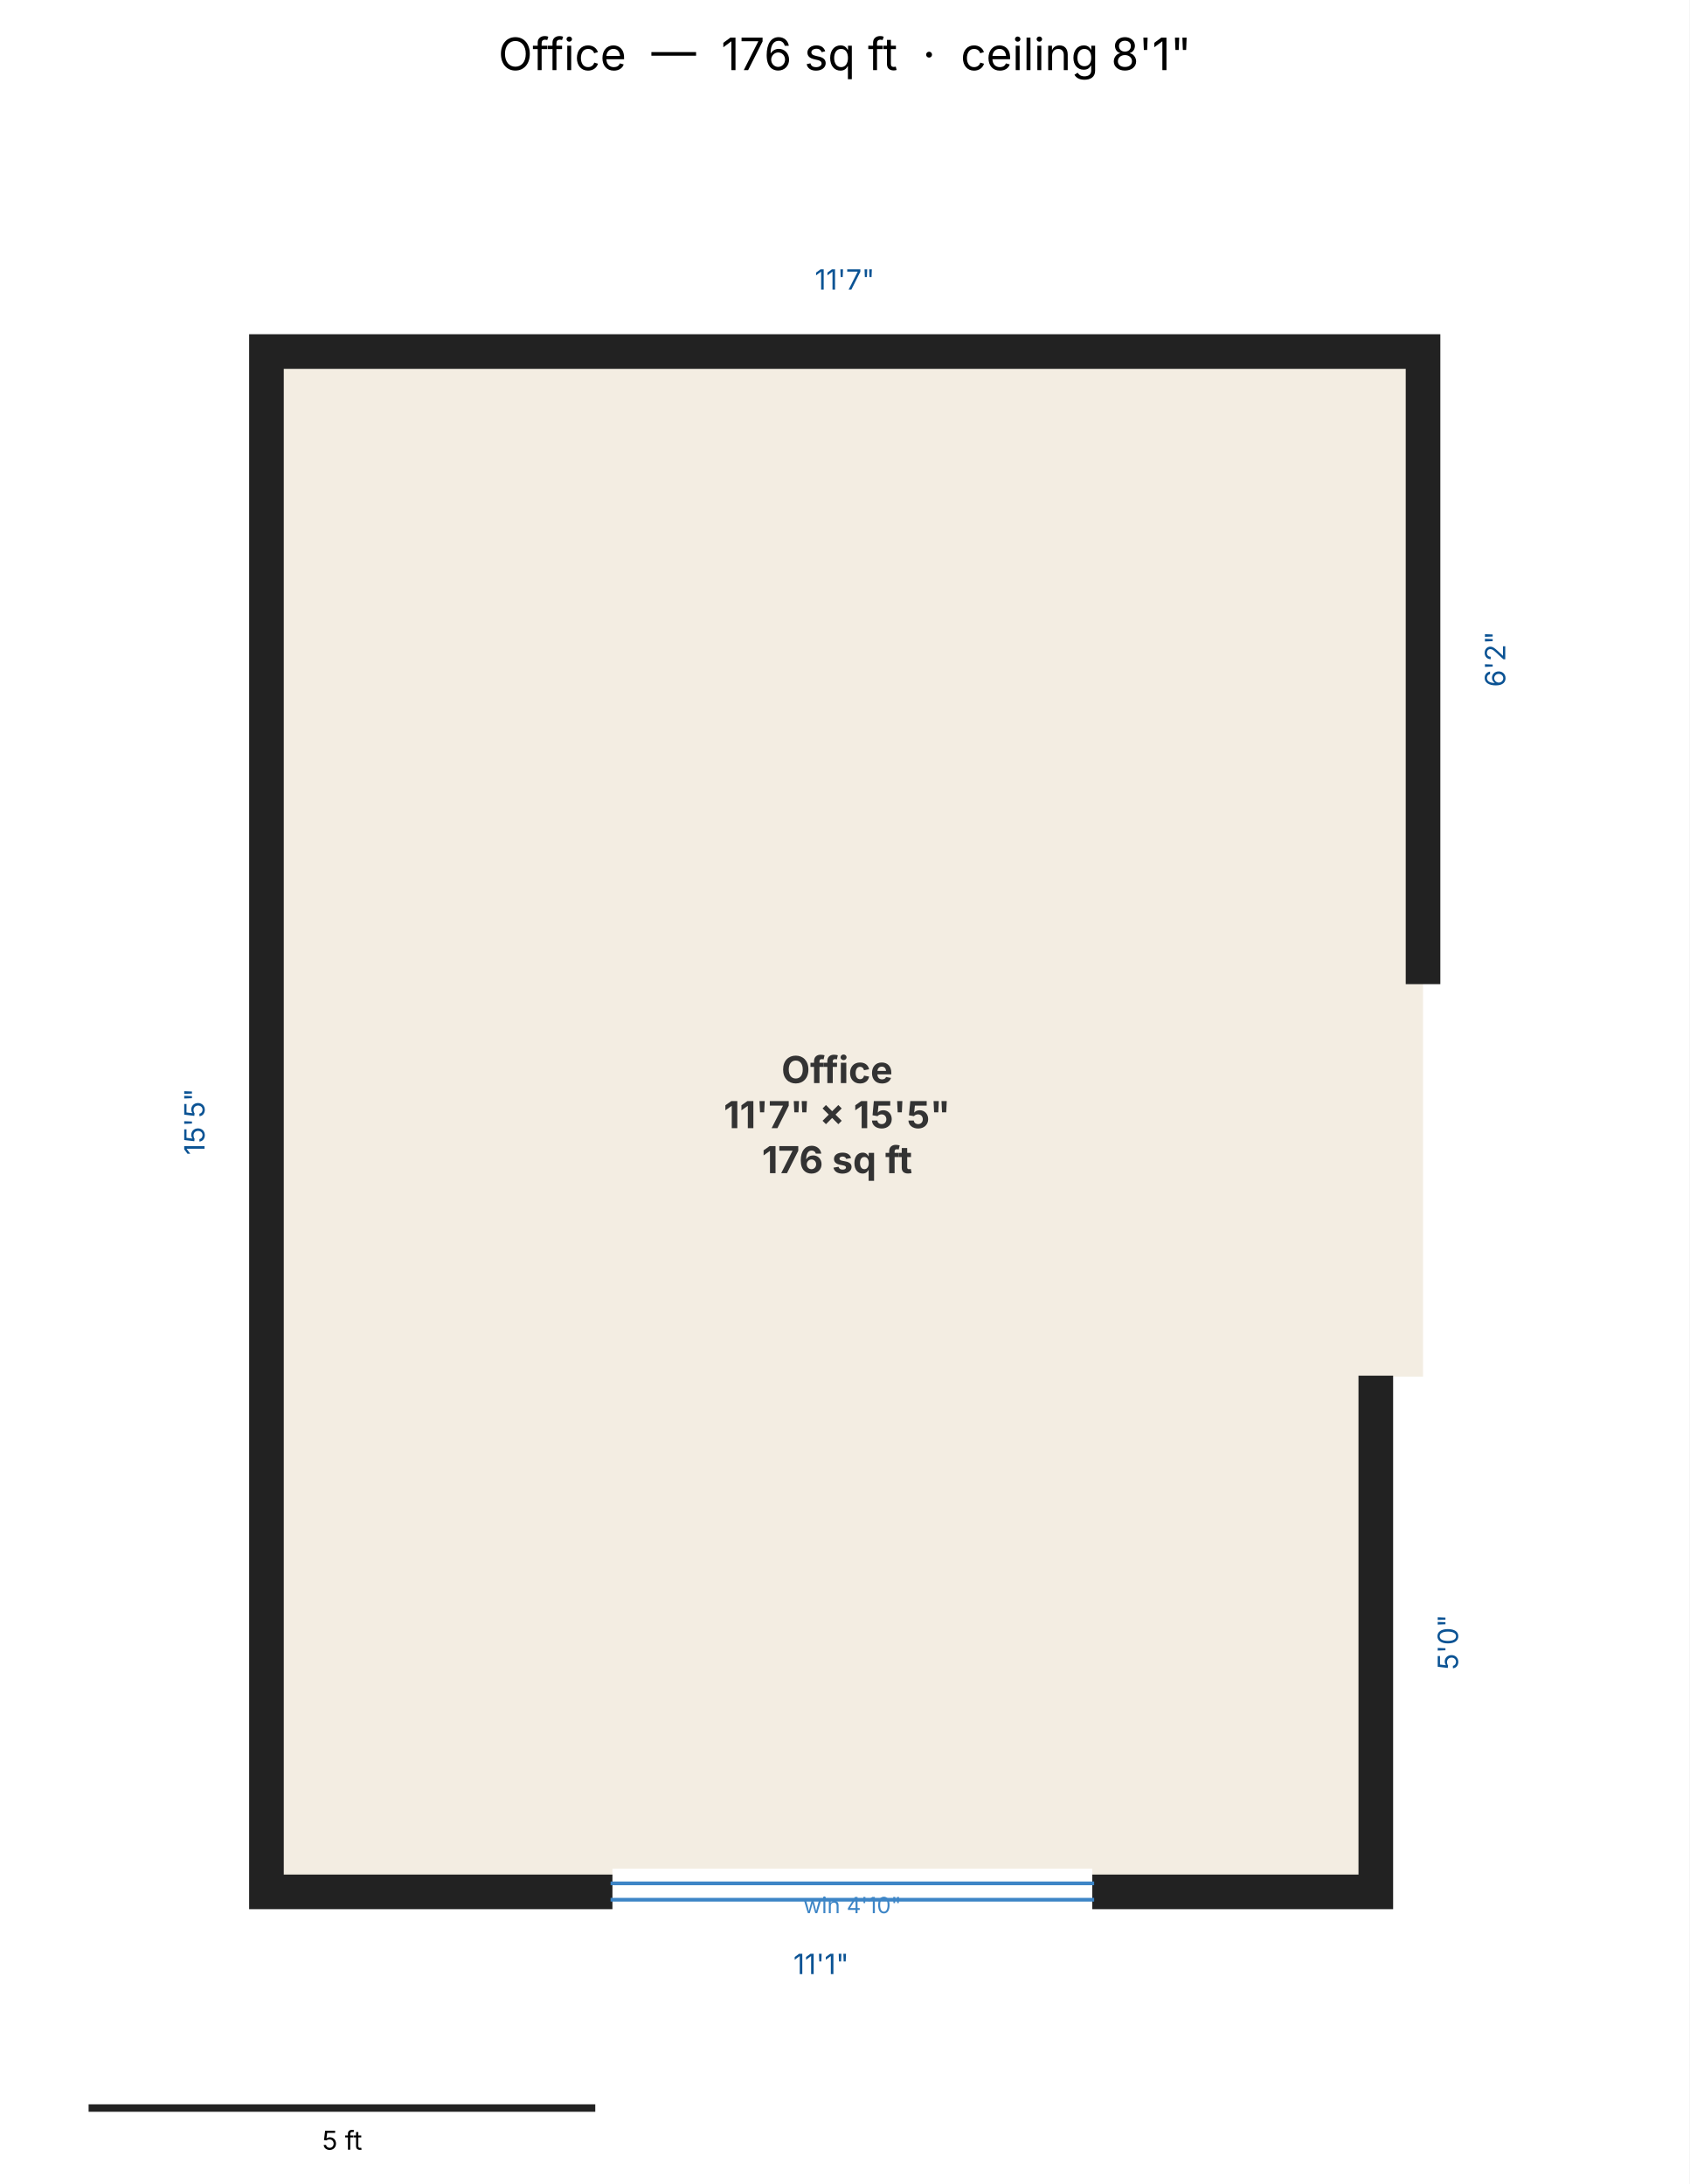
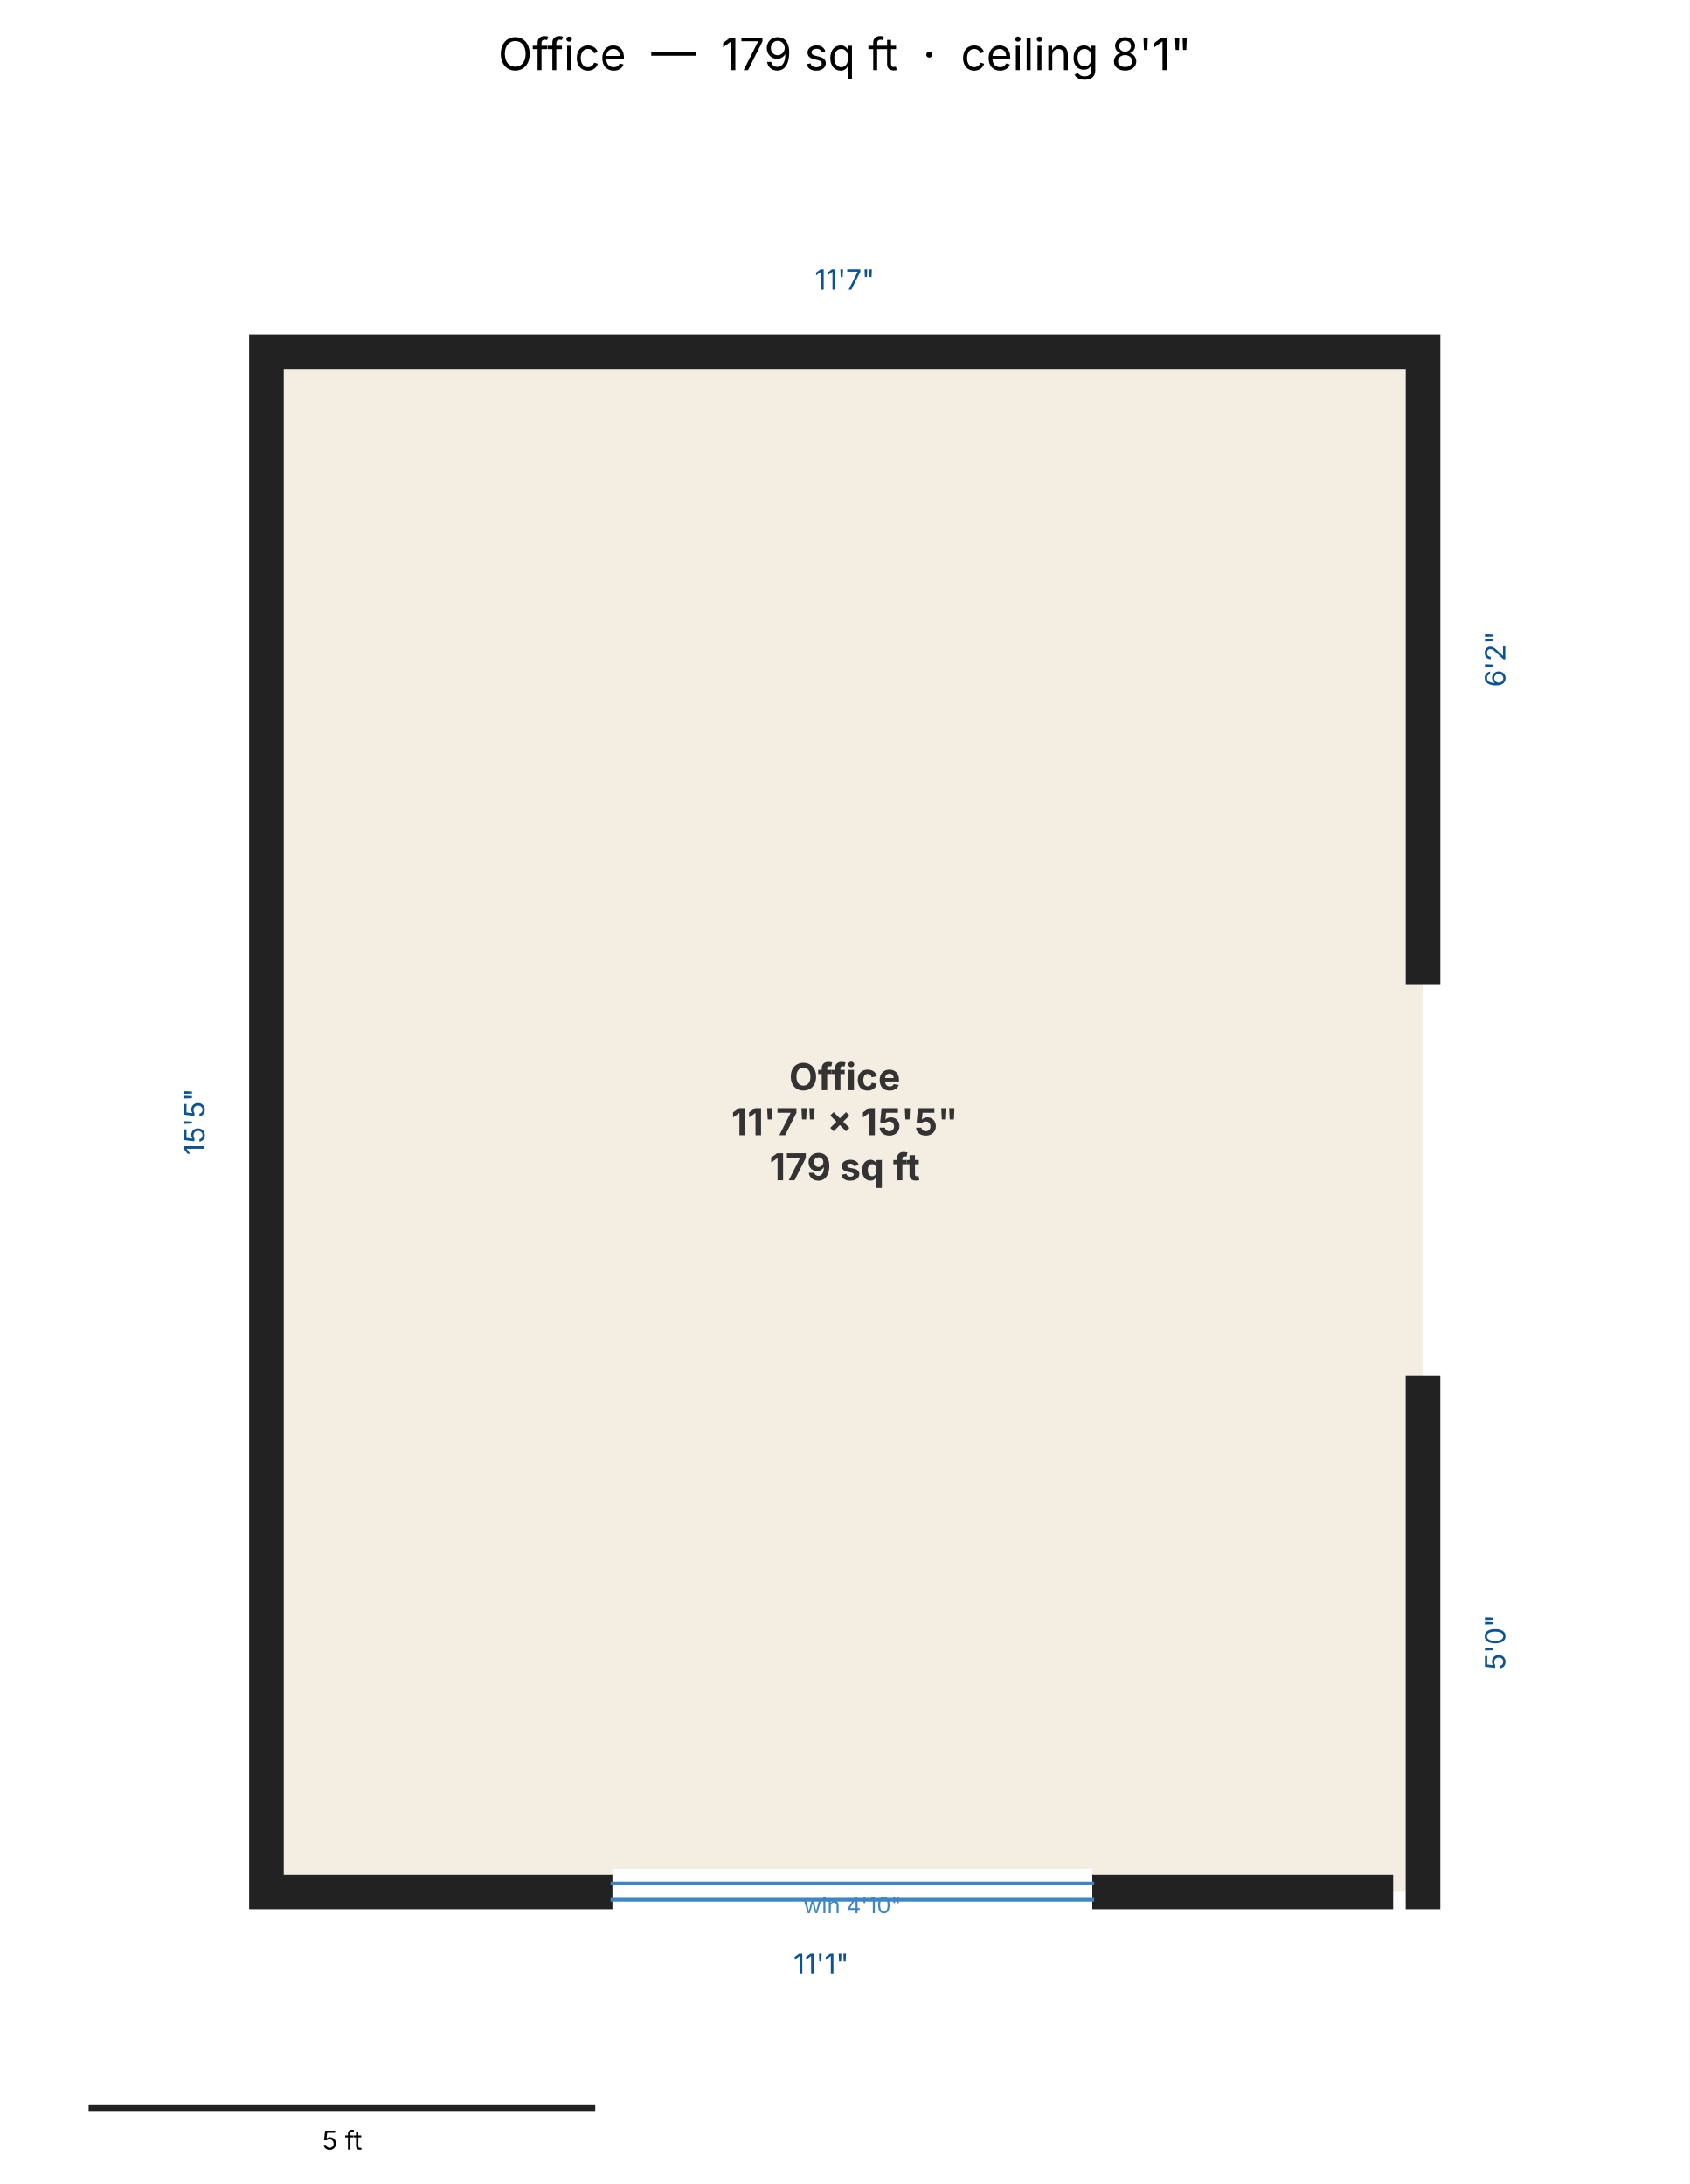
<svg xmlns="http://www.w3.org/2000/svg" xmlns:xlink="http://www.w3.org/1999/xlink" width="453.52pt" height="586.425pt" viewBox="0 0 453.52 586.425" version="1.1">
  <defs>
    <style type="text/css">*{stroke-linejoin: round; stroke-linecap: butt}</style>
  </defs>
  <g id="figure_1">
    <g id="patch_1">
      <path d="M 0 586.425  L 453.52 586.425  L 453.52 0  L 0 0  z " style="fill: #ffffff" />
    </g>
    <g id="axes_1">
      <g id="patch_2">
-         <path d="M 369.318 374.027  L 369.318 374.027  L 369.318 369.64  L 369.318 369.639  L 369.318 369.638  L 369.318 369.637  L 369.319 369.636  L 369.319 369.635  L 369.32 369.635  L 369.32 369.634  L 369.321 369.633  L 369.321 369.633  L 369.322 369.632  L 369.323 369.632  L 369.323 369.631  L 369.324 369.631  L 369.325 369.631  L 369.326 369.631  L 369.327 369.631  L 381.995 369.631  L 381.995 369.631  L 381.995 369.631  L 381.995 264.003  L 381.995 94.39  L 381.995 94.39  L 381.995 94.39  L 71.525 94.39  L 71.525 94.39  L 71.525 94.39  L 71.525 507.985  L 71.525 507.986  L 71.525 507.986  L 369.318 507.986  L 369.318 507.986  L 369.318 507.985  z " clip-path="url(#p6e9f997130)" style="fill: #f3ede2" />
+         <path d="M 381.98 374.027  L 381.994 374.027  L 381.994 369.635  L 381.994 369.634  L 381.994 369.633  L 381.994 369.632  L 381.995 369.631  L 381.995 369.631  L 381.995 369.631  L 381.995 264.003  L 381.995 94.39  L 381.995 94.39  L 381.995 94.39  L 71.525 94.39  L 71.525 94.39  L 71.525 94.39  L 71.525 507.985  L 71.525 507.986  L 71.525 507.986  L 369.318 507.986  L 369.318 507.986  L 369.318 507.985  L 369.318 507.985  L 369.319 507.984  L 369.319 507.983  L 369.32 507.982  L 369.32 507.982  L 369.321 507.981  L 369.321 507.98  L 369.322 507.98  L 369.323 507.98  L 369.324 507.979  L 369.324 507.979  L 369.325 507.979  L 369.326 507.979  L 369.327 507.979  L 369.328 507.979  L 369.329 507.979  L 369.33 507.979  L 369.33 507.98  L 369.331 507.98  L 369.332 507.98  L 369.332 507.981  L 369.332 507.981  L 381.98 507.981  z " clip-path="url(#p7c1edd5a47)" style="fill: #f3ede2" />
      </g>
      <g id="line2d_1">
-         <path d="M 24.786 566.035  L 158.792 566.035  " clip-path="url(#p6e9f997130)" style="fill: none; stroke: #222222; stroke-width: 2; stroke-linecap: square" />
+         <path d="M 24.786 566.035  L 158.792 566.035  " clip-path="url(#p7c1edd5a47)" style="fill: none; stroke: #222222; stroke-width: 2; stroke-linecap: square" />
      </g>
      <g id="text_1">
        <g transform="translate(86.35606 577.2132) scale(0.07 -0.07)">
          <defs>
            <path id="Inter-Regular-545" d="M 1956 -63  C 2853 -63 3509 594 3509 1488  C 3509 2388 2881 3047 2028 3047  C 1706 3047 1397 2934 1206 2775  L 1181 2775  L 1341 4134  L 3291 4134  L 3291 4656  L 841 4656  L 566 2350  L 1122 2281  C 1306 2422 1631 2525 1919 2525  C 2503 2525 2928 2078 2928 1478  C 2928 888 2519 459 1956 459  C 1488 459 1106 759 1069 1175  L 494 1175  C 525 463 1138 -63 1956 -63  z " transform="scale(0.015625)" />
            <path id="Inter-Regular-6eb" transform="scale(0.015625)" />
            <path id="Inter-Regular-288" d="M 2119 3494  L 1313 3494  L 1313 3834  C 1313 4172 1463 4353 1809 4353  C 1966 4353 2053 4319 2113 4300  L 2269 4781  C 2184 4819 2009 4875 1744 4875  C 1234 4875 750 4566 750 3959  L 750 3494  L 63 3494  L 63 3013  L 750 3013  L 750 0  L 1313 0  L 1313 3013  L 2119 3013  L 2119 3494  z " transform="scale(0.015625)" />
            <path id="Inter-Regular-37b" d="M 1869 3494  L 1150 3494  L 1150 4325  L 588 4325  L 588 3494  L 63 3494  L 63 3013  L 588 3013  L 588 863  C 588 291 944 -44 1547 -44  C 1691 -44 1850 -22 1966 19  L 1850 494  C 1756 475 1634 456 1563 456  C 1266 456 1150 594 1150 906  L 1150 3013  L 1869 3013  L 1869 3494  z " transform="scale(0.015625)" />
          </defs>
          <use xlink:href="#Inter-Regular-545" />
          <use xlink:href="#Inter-Regular-6eb" transform="translate(60.79688 0)" />
          <use xlink:href="#Inter-Regular-288" transform="translate(88.92188 0)" />
          <use xlink:href="#Inter-Regular-37b" transform="translate(122.5156 0)" />
        </g>
      </g>
      <g id="text_2">
-         <g transform="translate(133.7571 18.825) scale(0.12 -0.12)">
+         <g transform="translate(133.7215 18.825) scale(0.12 -0.12)">
          <defs>
            <path id="Inter-Regular-142" d="M 2450 -63  C 3644 -63 4513 850 4513 2325  C 4513 3803 3644 4719 2450 4719  C 1256 4719 381 3803 381 2325  C 381 850 1256 -63 2450 -63  z M 2450 488  C 1613 488 959 1138 959 2325  C 959 3519 1613 4169 2450 4169  C 3281 4169 3934 3522 3934 2325  C 3934 1134 3281 488 2450 488  z " transform="scale(0.015625)" />
            <path id="Inter-Regular-2b2" d="M 494 0  L 1056 0  L 1056 3494  L 494 3494  L 494 0  z M 778 4066  C 994 4066 1172 4231 1172 4438  C 1172 4644 994 4809 778 4809  C 566 4809 388 4644 388 4438  C 388 4231 566 4066 778 4066  z " transform="scale(0.015625)" />
            <path id="Inter-Regular-24b" d="M 1916 -75  C 2600 -75 3156 297 3344 919  L 2806 1072  C 2703 694 2384 428 1916 428  C 1219 428 897 1038 897 1725  C 897 2422 1219 3034 1916 3034  C 2375 3034 2688 2778 2791 2419  L 3331 2572  C 3141 3181 2591 3538 1916 3538  C 966 3538 325 2819 325 1725  C 325 647 966 -75 1916 -75  z " transform="scale(0.015625)" />
            <path id="Inter-Regular-267" d="M 1963 -75  C 2678 -75 3200 284 3363 813  L 2819 963  C 2688 606 2378 425 1966 425  C 1347 425 922 825 894 1556  L 3419 1556  L 3419 1791  C 3419 3081 2638 3538 1897 3538  C 944 3538 325 2791 325 1719  C 325 644 950 -75 1963 -75  z M 897 2031  C 931 2566 1297 3038 1897 3038  C 2472 3038 2794 2625 2847 2031  L 897 2031  z " transform="scale(0.015625)" />
            <path id="Inter-Regular-5c4" d="M 6400 2581  L 0 2581  L 0 2063  L 6400 2063  L 6400 2581  z " transform="scale(0.015625)" />
            <path id="Inter-Regular-540" d="M 2041 4656  L 1313 4656  L 300 3909  L 300 3272  L 1425 4106  L 1456 4106  L 1456 0  L 2041 0  L 2041 4656  z " transform="scale(0.015625)" />
            <path id="Inter-Regular-548" d="M 625 0  L 1250 0  L 3316 4103  L 3316 4656  L 306 4656  L 306 4134  L 2694 4134  L 2694 4097  L 625 0  z " transform="scale(0.015625)" />
-             <path id="Inter-Regular-547" d="M 2019 -63  C 2969 -63 3588 634 3588 1503  C 3588 2403 2925 3044 2128 3044  C 1644 3044 1231 2813 981 2425  L 944 2425  C 944 3544 1375 4194 2091 4194  C 2575 4194 2866 3888 2969 3484  L 3550 3484  C 3438 4216 2872 4719 2091 4719  C 1034 4719 381 3788 381 2150  C 381 434 1241 -63 2019 -63  z M 2019 459  C 1447 459 1028 947 1028 1497  C 1028 2041 1469 2528 2034 2528  C 2597 2528 3013 2072 3013 1503  C 3013 922 2578 459 2019 459  z " transform="scale(0.015625)" />
+             <path id="Inter-Regular-54a" d="M 1884 -63  C 2938 -63 3588 866 3588 2513  C 3588 4225 2728 4706 1963 4719  C 1006 4734 381 4025 381 3156  C 381 2259 1044 1616 1847 1616  C 2334 1616 2744 1856 2994 2238  L 3031 2238  C 3031 1109 2594 463 1884 463  C 1394 463 1103 772 1006 1184  L 419 1184  C 528 441 1094 -63 1884 -63  z M 1934 2134  C 1372 2134 963 2588 963 3159  C 963 3734 1391 4197 1953 4197  C 2525 4197 2947 3706 2947 3172  C 2947 2625 2500 2134 1934 2134  z " transform="scale(0.015625)" />
            <path id="Inter-Regular-369" d="M 1681 -75  C 2500 -75 3059 372 3059 984  C 3059 1463 2763 1778 2128 1928  L 1600 2053  C 1191 2150 1013 2294 1013 2553  C 1013 2844 1325 3059 1741 3059  C 2191 3059 2388 2816 2484 2566  L 2994 2697  C 2834 3188 2456 3538 1738 3538  C 994 3538 444 3119 444 2519  C 444 2028 747 1716 1381 1566  L 1963 1428  C 2306 1347 2475 1188 2475 947  C 2475 659 2163 419 1675 419  C 1256 419 972 591 872 975  L 338 847  C 463 244 963 -75 1681 -75  z " transform="scale(0.015625)" />
            <path id="Inter-Regular-353" d="M 3425 -1306  L 3425 3494  L 2881 3494  L 2881 2934  L 2819 2934  C 2703 3119 2488 3538 1806 3538  C 934 3538 325 2844 325 1738  C 325 625 931 -75 1803 -75  C 2469 -75 2703 347 2819 541  L 2863 541  L 2863 -1306  L 3425 -1306  z M 1888 428  C 1234 428 897 1009 897 1744  C 897 2469 1225 3034 1888 3034  C 2531 3034 2869 2516 2869 1744  C 2869 966 2522 428 1888 428  z " transform="scale(0.015625)" />
            <path id="Inter-Regular-5e7" d="M 922 1791  C 1156 1791 1344 1978 1344 2213  C 1344 2447 1156 2634 922 2634  C 688 2634 500 2447 500 2213  C 500 1978 688 1791 922 1791  z " transform="scale(0.015625)" />
            <path id="Inter-Regular-2e2" d="M 1056 4656  L 494 4656  L 494 0  L 1056 0  L 1056 4656  z " transform="scale(0.015625)" />
            <path id="Inter-Regular-307" d="M 1056 2094  C 1056 2691 1434 3031 1938 3031  C 2425 3031 2725 2709 2725 2172  L 2725 0  L 3288 0  L 3288 2219  C 3288 3103 2813 3538 2106 3538  C 1638 3538 1263 3341 1038 2847  L 1034 3494  L 494 3494  L 494 0  L 1056 0  L 1056 2094  z " transform="scale(0.015625)" />
            <path id="Inter-Regular-293" d="M 1909 -1381  C 2759 -1381 3431 -994 3431 -91  L 3431 3494  L 2884 3494  L 2884 2934  L 2831 2934  C 2713 3122 2488 3538 1813 3538  C 941 3538 325 2844 325 1763  C 325 666 963 56 1800 56  C 2475 56 2697 441 2816 641  L 2869 641  L 2869 -59  C 2869 -634 2466 -891 1909 -891  C 1294 -891 1075 -578 928 -375  L 472 -669  C 688 -1053 1134 -1381 1909 -1381  z M 1894 556  C 1238 556 897 1056 897 1775  C 897 2472 1228 3034 1894 3034  C 2538 3034 2875 2516 2875 1775  C 2875 1013 2528 556 1894 556  z " transform="scale(0.015625)" />
            <path id="Inter-Regular-549" d="M 1978 -63  C 2916 -63 3578 478 3578 1238  C 3578 1825 3175 2325 2669 2419  L 2669 2444  C 3109 2559 3403 2988 3403 3481  C 3403 4191 2794 4719 1978 4719  C 1150 4719 550 4191 550 3481  C 550 2988 838 2559 1291 2444  L 1291 2419  C 769 2325 381 1825 381 1238  C 381 478 1031 -63 1978 -63  z M 1978 453  C 1350 453 966 775 966 1269  C 966 1784 1391 2153 1978 2153  C 2553 2153 2984 1784 2984 1269  C 2984 775 2594 453 1978 453  z M 1978 2650  C 1475 2650 1125 2966 1125 3438  C 1125 3903 1463 4206 1978 4206  C 2484 4206 2828 3903 2828 3438  C 2828 2966 2469 2650 1978 2650  z " transform="scale(0.015625)" />
            <path id="Inter-Regular-5ce" d="M 725 2884  L 1194 2884  L 1263 4656  L 656 4656  L 725 2884  z " transform="scale(0.015625)" />
            <path id="Inter-Regular-5cf" d="M 725 2884  L 1194 2884  L 1263 4656  L 656 4656  L 725 2884  z M 1788 2884  L 2256 2884  L 2325 4656  L 1719 4656  L 1788 2884  z " transform="scale(0.015625)" />
          </defs>
          <use xlink:href="#Inter-Regular-142" />
          <use xlink:href="#Inter-Regular-288" transform="translate(76.46875 0)" />
          <use xlink:href="#Inter-Regular-288" transform="translate(109.5781 0)" />
          <use xlink:href="#Inter-Regular-2b2" transform="translate(146.5938 0)" />
          <use xlink:href="#Inter-Regular-24b" transform="translate(170.8125 0)" />
          <use xlink:href="#Inter-Regular-267" transform="translate(227.9375 0)" />
          <use xlink:href="#Inter-Regular-6eb" transform="translate(286.2344 0)" />
          <use xlink:href="#Inter-Regular-6eb" transform="translate(314.3594 0)" />
          <use xlink:href="#Inter-Regular-5c4" transform="translate(342.4844 0)" />
          <use xlink:href="#Inter-Regular-6eb" transform="translate(442.4844 0)" />
          <use xlink:href="#Inter-Regular-6eb" transform="translate(470.6094 0)" />
          <use xlink:href="#Inter-Regular-540" transform="translate(498.7344 0)" />
          <use xlink:href="#Inter-Regular-548" transform="translate(539.4062 0)" />
-           <use xlink:href="#Inter-Regular-547" transform="translate(594.4375 0)" />
-           <use xlink:href="#Inter-Regular-6eb" transform="translate(656.4531 0)" />
-           <use xlink:href="#Inter-Regular-369" transform="translate(684.5781 0)" />
-           <use xlink:href="#Inter-Regular-353" transform="translate(737.3594 0)" />
-           <use xlink:href="#Inter-Regular-6eb" transform="translate(798.5938 0)" />
-           <use xlink:href="#Inter-Regular-288" transform="translate(826.7188 0)" />
-           <use xlink:href="#Inter-Regular-37b" transform="translate(860.3125 0)" />
-           <use xlink:href="#Inter-Regular-6eb" transform="translate(893.0312 0)" />
-           <use xlink:href="#Inter-Regular-6eb" transform="translate(921.1562 0)" />
-           <use xlink:href="#Inter-Regular-5e7" transform="translate(949.2812 0)" />
-           <use xlink:href="#Inter-Regular-6eb" transform="translate(978.0938 0)" />
-           <use xlink:href="#Inter-Regular-6eb" transform="translate(1006.219 0)" />
-           <use xlink:href="#Inter-Regular-24b" transform="translate(1034.344 0)" />
-           <use xlink:href="#Inter-Regular-267" transform="translate(1091.469 0)" />
-           <use xlink:href="#Inter-Regular-2b2" transform="translate(1149.766 0)" />
-           <use xlink:href="#Inter-Regular-2e2" transform="translate(1173.984 0)" />
-           <use xlink:href="#Inter-Regular-2b2" transform="translate(1198.203 0)" />
-           <use xlink:href="#Inter-Regular-307" transform="translate(1222.422 0)" />
-           <use xlink:href="#Inter-Regular-293" transform="translate(1281.5 0)" />
-           <use xlink:href="#Inter-Regular-6eb" transform="translate(1342.828 0)" />
-           <use xlink:href="#Inter-Regular-549" transform="translate(1370.953 0)" />
-           <use xlink:href="#Inter-Regular-5ce" transform="translate(1432.812 0)" />
-           <use xlink:href="#Inter-Regular-540" transform="translate(1462.797 0)" />
-           <use xlink:href="#Inter-Regular-5cf" transform="translate(1503.469 0)" />
+           <use xlink:href="#Inter-Regular-54a" transform="translate(595.0312 0)" />
+           <use xlink:href="#Inter-Regular-6eb" transform="translate(657.0469 0)" />
+           <use xlink:href="#Inter-Regular-369" transform="translate(685.1719 0)" />
+           <use xlink:href="#Inter-Regular-353" transform="translate(737.9531 0)" />
+           <use xlink:href="#Inter-Regular-6eb" transform="translate(799.1875 0)" />
+           <use xlink:href="#Inter-Regular-288" transform="translate(827.3125 0)" />
+           <use xlink:href="#Inter-Regular-37b" transform="translate(860.9062 0)" />
+           <use xlink:href="#Inter-Regular-6eb" transform="translate(893.625 0)" />
+           <use xlink:href="#Inter-Regular-6eb" transform="translate(921.75 0)" />
+           <use xlink:href="#Inter-Regular-5e7" transform="translate(949.875 0)" />
+           <use xlink:href="#Inter-Regular-6eb" transform="translate(978.6875 0)" />
+           <use xlink:href="#Inter-Regular-6eb" transform="translate(1006.812 0)" />
+           <use xlink:href="#Inter-Regular-24b" transform="translate(1034.938 0)" />
+           <use xlink:href="#Inter-Regular-267" transform="translate(1092.062 0)" />
+           <use xlink:href="#Inter-Regular-2b2" transform="translate(1150.359 0)" />
+           <use xlink:href="#Inter-Regular-2e2" transform="translate(1174.578 0)" />
+           <use xlink:href="#Inter-Regular-2b2" transform="translate(1198.797 0)" />
+           <use xlink:href="#Inter-Regular-307" transform="translate(1223.016 0)" />
+           <use xlink:href="#Inter-Regular-293" transform="translate(1282.094 0)" />
+           <use xlink:href="#Inter-Regular-6eb" transform="translate(1343.422 0)" />
+           <use xlink:href="#Inter-Regular-549" transform="translate(1371.547 0)" />
+           <use xlink:href="#Inter-Regular-5ce" transform="translate(1433.406 0)" />
+           <use xlink:href="#Inter-Regular-540" transform="translate(1463.391 0)" />
+           <use xlink:href="#Inter-Regular-5cf" transform="translate(1504.062 0)" />
        </g>
      </g>
      <g id="patch_3">
-         <path d="M 67.128 89.993  L 67.128 98.787  L 67.128 98.787  L 67.128 512.382  L 75.922 512.382  L 364.921 512.382  L 364.921 512.382  L 373.715 512.382  L 373.715 369.631  L 364.921 369.631  L 364.921 503.589  L 75.922 503.589  L 75.922 98.787  L 377.598 98.787  L 377.598 264.003  L 386.391 264.003  L 386.391 89.993  L 377.598 89.993  z " clip-path="url(#p6e9f997130)" style="fill: #222222; stroke: #222222; stroke-width: 0.5; stroke-linejoin: miter" />
+         <path d="M 67.128 89.993  L 67.128 98.787  L 67.128 98.787  L 67.128 512.382  L 75.922 512.382  L 373.715 512.382  L 373.715 503.589  L 75.922 503.589  L 75.922 98.787  L 377.598 98.787  L 377.598 264.003  L 386.391 264.003  L 386.391 89.993  L 377.598 89.993  z " clip-path="url(#p7c1edd5a47)" style="fill: #222222; stroke: #222222; stroke-width: 0.5; stroke-linejoin: miter" />
      </g>
      <g id="patch_4">
-         <path d="M 164.401 514.057  L 293.21 514.057  L 293.21 501.746  L 164.401 501.746  z " clip-path="url(#p6e9f997130)" style="fill: #ffffff" />
+         <path d="M 377.584 512.382  L 386.377 512.382  L 386.377 369.631  L 377.584 369.631  z " clip-path="url(#p7c1edd5a47)" style="fill: #222222; stroke: #222222; stroke-width: 0.5; stroke-linejoin: miter" />
+       </g>
+       <g id="patch_5">
+         <path d="M 164.401 514.057  L 293.21 514.057  L 293.21 501.746  L 164.401 501.746  z " clip-path="url(#p7c1edd5a47)" style="fill: #ffffff" />
      </g>
      <g id="line2d_2">
-         <path d="M 164.401 505.703  L 293.21 505.703  " clip-path="url(#p6e9f997130)" style="fill: none; stroke: #3d85c6; stroke-linecap: square" />
+         <path d="M 164.401 505.703  L 293.21 505.703  " clip-path="url(#p7c1edd5a47)" style="fill: none; stroke: #3d85c6; stroke-linecap: square" />
      </g>
      <g id="line2d_3">
-         <path d="M 164.401 510.1  L 293.21 510.1  " clip-path="url(#p6e9f997130)" style="fill: none; stroke: #3d85c6; stroke-linecap: square" />
+         <path d="M 164.401 510.1  L 293.21 510.1  " clip-path="url(#p7c1edd5a47)" style="fill: none; stroke: #3d85c6; stroke-linecap: square" />
      </g>
      <g id="text_3">
-         <g style="fill: #333333" transform="translate(209.7566 290.8201) scale(0.1 -0.1)">
+         <g style="fill: #333333" transform="translate(211.816 292.7236) scale(0.1 -0.1)">
          <defs>
            <path id="Inter-Bold-142" d="M 2466 -63  C 3700 -63 4638 809 4638 2325  C 4638 3847 3700 4719 2466 4719  C 1231 4719 294 3847 294 2325  C 294 813 1231 -63 2466 -63  z M 2466 784  C 1744 784 1263 1328 1263 2325  C 1263 3325 1744 3872 2466 3872  C 3188 3872 3669 3328 3669 2325  C 3669 1328 3188 784 2466 784  z " transform="scale(0.015625)" />
            <path id="Inter-Bold-288" d="M 2344 3494  L 1613 3494  L 1613 3731  C 1613 3975 1719 4119 2003 4119  C 2125 4119 2238 4094 2316 4072  L 2484 4778  C 2369 4813 2106 4875 1813 4875  C 1166 4875 678 4506 678 3763  L 678 3494  L 63 3494  L 63 2778  L 678 2778  L 678 0  L 1613 0  L 1613 2778  L 2344 2778  L 2344 3494  z " transform="scale(0.015625)" />
            <path id="Inter-Bold-2b2" d="M 400 0  L 1338 0  L 1338 3494  L 400 3494  L 400 0  z M 869 3950  C 1150 3950 1384 4163 1384 4431  C 1384 4697 1150 4913 869 4913  C 584 4913 353 4697 353 4431  C 353 4163 584 3950 869 3950  z " transform="scale(0.015625)" />
            <path id="Inter-Bold-24b" d="M 1963 -69  C 2800 -69 3391 384 3522 1119  L 2650 1278  C 2575 900 2334 669 1972 669  C 1472 669 1209 1109 1209 1734  C 1209 2366 1472 2800 1972 2800  C 2334 2800 2566 2575 2644 2213  L 3516 2375  C 3384 3094 2791 3538 1963 3538  C 909 3538 253 2813 253 1731  C 253 656 909 -69 1963 -69  z " transform="scale(0.015625)" />
            <path id="Inter-Bold-267" d="M 1978 -69  C 2791 -69 3347 309 3519 891  L 2669 1050  C 2569 781 2322 638 1994 638  C 1522 638 1203 931 1181 1503  L 3572 1503  L 3572 1766  C 3572 2959 2844 3538 1931 3538  C 909 3538 253 2806 253 1728  C 253 625 909 -69 1978 -69  z M 1188 2091  C 1225 2522 1494 2831 1941 2831  C 2375 2831 2622 2547 2669 2091  L 1188 2091  z " transform="scale(0.015625)" />
          </defs>
          <use xlink:href="#Inter-Bold-142" />
          <use xlink:href="#Inter-Bold-288" transform="translate(77.04688 0)" />
          <use xlink:href="#Inter-Bold-288" transform="translate(112.6875 0)" />
          <use xlink:href="#Inter-Bold-2b2" transform="translate(153.3125 0)" />
          <use xlink:href="#Inter-Bold-24b" transform="translate(180.4062 0)" />
          <use xlink:href="#Inter-Bold-267" transform="translate(239.25 0)" />
        </g>
-         <g style="fill: #333333" transform="translate(194.2629 302.9197) scale(0.1 -0.1)">
+         <g style="fill: #333333" transform="translate(196.3223 304.8232) scale(0.1 -0.1)">
          <defs>
            <path id="Inter-Bold-540" d="M 2341 4656  L 1319 4656  L 291 3934  L 291 3063  L 1356 3816  L 1388 3816  L 1388 0  L 2341 0  L 2341 4656  z " transform="scale(0.015625)" />
            <path id="Inter-Bold-5ce" d="M 728 2719  L 1441 2719  L 1534 4656  L 631 4656  L 728 2719  z " transform="scale(0.015625)" />
            <path id="Inter-Bold-548" d="M 553 0  L 1544 0  L 3488 3856  L 3488 4656  L 234 4656  L 234 3869  L 2491 3869  L 2491 3838  L 553 0  z " transform="scale(0.015625)" />
            <path id="Inter-Bold-5cf" d="M 728 2719  L 1441 2719  L 1534 4656  L 631 4656  L 728 2719  z M 2088 2719  L 2803 2719  L 2897 4656  L 1994 4656  L 2088 2719  z " transform="scale(0.015625)" />
            <path id="Inter-Bold-6eb" transform="scale(0.015625)" />
            <path id="Inter-Bold-603" d="M 3241 684  L 3819 1266  L 2759 2328  L 3819 3384  L 3241 3975  L 2178 2909  L 1116 3975  L 534 3384  L 1594 2328  L 534 1266  L 1116 684  L 2178 1747  L 3241 684  z " transform="scale(0.015625)" />
            <path id="Inter-Bold-545" d="M 2075 -63  C 3097 -63 3797 609 3797 1547  C 3797 2441 3178 3078 2338 3078  C 1934 3078 1584 2916 1419 2691  L 1394 2691  L 1516 3869  L 3541 3869  L 3541 4656  L 725 4656  L 500 2213  L 1356 2063  C 1500 2247 1778 2369 2056 2369  C 2534 2369 2872 2022 2872 1525  C 2872 1031 2541 694 2075 694  C 1675 694 1350 941 1331 1306  L 403 1306  C 422 509 1119 -63 2075 -63  z " transform="scale(0.015625)" />
          </defs>
          <use xlink:href="#Inter-Bold-540" />
          <use xlink:href="#Inter-Bold-540" transform="translate(43.10938 0)" />
          <use xlink:href="#Inter-Bold-5ce" transform="translate(86.21875 0)" />
          <use xlink:href="#Inter-Bold-548" transform="translate(120.1094 0)" />
          <use xlink:href="#Inter-Bold-5cf" transform="translate(178.2656 0)" />
          <use xlink:href="#Inter-Bold-6eb" transform="translate(233.4375 0)" />
          <use xlink:href="#Inter-Bold-603" transform="translate(257.125 0)" />
          <use xlink:href="#Inter-Bold-6eb" transform="translate(325 0)" />
          <use xlink:href="#Inter-Bold-540" transform="translate(348.6875 0)" />
          <use xlink:href="#Inter-Bold-545" transform="translate(391.7969 0)" />
          <use xlink:href="#Inter-Bold-5ce" transform="translate(455.7188 0)" />
          <use xlink:href="#Inter-Bold-545" transform="translate(489.6094 0)" />
          <use xlink:href="#Inter-Bold-5cf" transform="translate(553.5312 0)" />
        </g>
-         <g style="fill: #333333" transform="translate(204.5223 315.0193) scale(0.1 -0.1)">
-           <defs>
-             <path id="Inter-Bold-547" d="M 2138 -63  C 3166 -63 3866 616 3866 1556  C 3866 2431 3253 3059 2431 3059  C 1922 3059 1472 2816 1263 2409  L 1231 2409  C 1231 3328 1556 3897 2172 3897  C 2541 3897 2800 3694 2878 3366  L 3816 3366  C 3722 4131 3088 4719 2172 4719  C 1028 4719 294 3784 294 2219  C 294 513 1191 -63 2138 -63  z M 2131 694  C 1669 694 1328 1069 1328 1528  C 1328 1984 1681 2363 2138 2363  C 2600 2363 2938 2000 2938 1531  C 2938 1056 2591 694 2131 694  z " transform="scale(0.015625)" />
+         <g style="fill: #333333" transform="translate(206.552 316.9228) scale(0.1 -0.1)">
+           <defs>
+             <path id="Inter-Bold-54a" d="M 1988 -69  C 3131 -69 3866 872 3866 2441  C 3866 4144 2966 4719 2028 4725  C 994 4731 294 4044 294 3103  C 294 2228 903 1597 1731 1597  C 2241 1597 2688 1847 2900 2250  L 2931 2250  C 2931 1328 2600 753 1988 753  C 1619 753 1359 966 1284 1297  L 341 1297  C 434 525 1069 -69 1988 -69  z M 2022 2297  C 1559 2297 1222 2656 1222 3128  C 1222 3597 1569 3963 2028 3963  C 2494 3963 2834 3584 2834 3134  C 2834 2675 2481 2297 2022 2297  z " transform="scale(0.015625)" />
            <path id="Inter-Bold-369" d="M 1788 -69  C 2703 -69 3350 391 3350 1078  C 3350 1575 3025 1884 2350 2022  L 1722 2147  C 1391 2216 1272 2338 1272 2513  C 1272 2722 1509 2866 1816 2866  C 2156 2866 2353 2697 2428 2459  L 3259 2606  C 3128 3175 2631 3538 1803 3538  C 919 3538 334 3125 334 2453  C 334 1931 666 1600 1341 1463  L 1944 1338  C 2250 1275 2394 1163 2394 978  C 2394 769 2172 619 1816 619  C 1431 619 1206 778 1116 1106  L 244 956  C 366 306 944 -69 1788 -69  z " transform="scale(0.015625)" />
            <path id="Inter-Bold-353" d="M 3634 -1306  L 3634 3494  L 2713 3494  L 2713 2906  L 2666 2906  C 2541 3184 2266 3538 1672 3538  C 897 3538 253 2934 253 1741  C 253 578 872 -59 1678 -59  C 2247 -59 2538 278 2666 559  L 2697 559  L 2697 -1306  L 3634 -1306  z M 1966 694  C 1478 694 1216 1128 1216 1744  C 1216 2356 1472 2788 1966 2788  C 2447 2788 2716 2378 2716 1744  C 2716 1113 2444 694 1966 694  z " transform="scale(0.015625)" />
            <path id="Inter-Bold-37b" d="M 2134 3494  L 1481 3494  L 1481 4325  L 544 4325  L 544 3494  L 63 3494  L 63 2778  L 544 2778  L 544 941  C 544 300 925 -50 1625 -50  C 1813 -50 2022 -28 2231 34  L 2097 738  C 2028 719 1872 697 1800 697  C 1572 697 1481 800 1481 1022  L 1481 2778  L 2134 2778  L 2134 3494  z " transform="scale(0.015625)" />
          </defs>
          <use xlink:href="#Inter-Bold-540" />
          <use xlink:href="#Inter-Bold-548" transform="translate(43.10938 0)" />
-           <use xlink:href="#Inter-Bold-547" transform="translate(99.70312 0)" />
-           <use xlink:href="#Inter-Bold-6eb" transform="translate(164.6406 0)" />
-           <use xlink:href="#Inter-Bold-369" transform="translate(188.3281 0)" />
-           <use xlink:href="#Inter-Bold-353" transform="translate(244.3281 0)" />
-           <use xlink:href="#Inter-Bold-6eb" transform="translate(307.3594 0)" />
-           <use xlink:href="#Inter-Bold-288" transform="translate(331.0469 0)" />
-           <use xlink:href="#Inter-Bold-37b" transform="translate(366.8906 0)" />
+           <use xlink:href="#Inter-Bold-54a" transform="translate(100.2969 0)" />
+           <use xlink:href="#Inter-Bold-6eb" transform="translate(165.2344 0)" />
+           <use xlink:href="#Inter-Bold-369" transform="translate(188.9219 0)" />
+           <use xlink:href="#Inter-Bold-353" transform="translate(244.9219 0)" />
+           <use xlink:href="#Inter-Bold-6eb" transform="translate(307.9531 0)" />
+           <use xlink:href="#Inter-Bold-288" transform="translate(331.6406 0)" />
+           <use xlink:href="#Inter-Bold-37b" transform="translate(367.4844 0)" />
        </g>
      </g>
      <g id="text_4">
        <g style="fill: #0b5394" transform="translate(54.90853 310.1438) rotate(-90) scale(0.075 -0.075)">
          <use xlink:href="#Inter-Regular-540" />
          <use xlink:href="#Inter-Regular-545" transform="translate(40.67188 0)" />
          <use xlink:href="#Inter-Regular-5ce" transform="translate(101.4688 0)" />
          <use xlink:href="#Inter-Regular-545" transform="translate(131.4531 0)" />
          <use xlink:href="#Inter-Regular-5cf" transform="translate(192.25 0)" />
        </g>
      </g>
      <g id="text_5">
        <g style="fill: #0b5394" transform="translate(218.7162 77.77353) scale(0.075 -0.075)">
          <use xlink:href="#Inter-Regular-540" />
          <use xlink:href="#Inter-Regular-540" transform="translate(40.67188 0)" />
          <use xlink:href="#Inter-Regular-5ce" transform="translate(81.34375 0)" />
          <use xlink:href="#Inter-Regular-548" transform="translate(111.3281 0)" />
          <use xlink:href="#Inter-Regular-5cf" transform="translate(167.9219 0)" />
        </g>
      </g>
      <g id="text_6">
        <g style="fill: #0b5394" transform="translate(212.9748 530.0586) scale(0.075 -0.075)">
          <use xlink:href="#Inter-Regular-540" />
          <use xlink:href="#Inter-Regular-540" transform="translate(40.67188 0)" />
          <use xlink:href="#Inter-Regular-5ce" transform="translate(81.34375 0)" />
          <use xlink:href="#Inter-Regular-540" transform="translate(111.3281 0)" />
          <use xlink:href="#Inter-Regular-5cf" transform="translate(152 0)" />
        </g>
      </g>
      <g id="text_7">
        <g style="fill: #0b5394" transform="translate(404.0679 184.4817) rotate(-90) scale(0.075 -0.075)">
          <defs>
+             <path id="Inter-Regular-547" d="M 2019 -63  C 2969 -63 3588 634 3588 1503  C 3588 2403 2925 3044 2128 3044  C 1644 3044 1231 2813 981 2425  L 944 2425  C 944 3544 1375 4194 2091 4194  C 2575 4194 2866 3888 2969 3484  L 3550 3484  C 3438 4216 2872 4719 2091 4719  C 1034 4719 381 3788 381 2150  C 381 434 1241 -63 2019 -63  z M 2019 459  C 1447 459 1028 947 1028 1497  C 1028 2041 1469 2528 2034 2528  C 2597 2528 3013 2072 3013 1503  C 3013 922 2578 459 2019 459  z " transform="scale(0.015625)" />
            <path id="Inter-Regular-541" d="M 481 0  L 3447 0  L 3447 522  L 1300 522  L 1300 559  L 2319 1644  C 3141 2519 3369 2916 3369 3419  C 3369 4147 2778 4719 1947 4719  C 1119 4719 494 4159 494 3334  L 1063 3334  C 1063 3859 1400 4203 1931 4203  C 2428 4203 2806 3900 2806 3413  C 2806 2984 2544 2666 2028 2106  L 481 428  L 481 0  z " transform="scale(0.015625)" />
          </defs>
          <use xlink:href="#Inter-Regular-547" />
          <use xlink:href="#Inter-Regular-5ce" transform="translate(62.01562 0)" />
          <use xlink:href="#Inter-Regular-541" transform="translate(92 0)" />
          <use xlink:href="#Inter-Regular-5cf" transform="translate(152.9844 0)" />
        </g>
      </g>
      <g id="text_8">
-         <g style="fill: #0b5394" transform="translate(391.391 448.5234) rotate(-90) scale(0.075 -0.075)">
+         <g style="fill: #0b5394" transform="translate(404.053 448.5234) rotate(-90) scale(0.075 -0.075)">
          <defs>
            <path id="Inter-Regular-53f" d="M 2019 -63  C 3059 -63 3656 809 3656 2325  C 3656 3834 3050 4719 2019 4719  C 988 4719 381 3834 381 2325  C 381 806 981 -63 2019 -63  z M 2019 456  C 1338 456 953 1144 953 2325  C 953 3509 1338 4203 2019 4203  C 2700 4203 3084 3513 3084 2325  C 3084 1144 2700 456 2019 456  z " transform="scale(0.015625)" />
          </defs>
          <use xlink:href="#Inter-Regular-545" />
          <use xlink:href="#Inter-Regular-5ce" transform="translate(60.79688 0)" />
          <use xlink:href="#Inter-Regular-53f" transform="translate(90.78125 0)" />
          <use xlink:href="#Inter-Regular-5cf" transform="translate(153.875 0)" />
        </g>
      </g>
      <g id="text_9">
        <g style="fill: #3d85c6" transform="translate(215.66 513.7139) scale(0.06 -0.06)">
          <defs>
            <path id="Inter-Regular-3da" d="M 1278 0  L 1838 0  L 2291 1581  C 2403 1972 2513 2409 2619 2853  C 2725 2406 2831 1981 2947 1581  L 3400 0  L 3959 0  L 5019 3494  L 4422 3494  L 3997 1969  C 3891 1588 3775 1147 3659 613  C 3550 1153 3438 1597 3338 1969  L 2925 3494  L 2325 3494  L 1906 1969  C 1800 1581 1688 1134 1575 603  C 1459 1159 1341 1603 1241 1969  L 816 3494  L 219 3494  L 1278 0  z " transform="scale(0.015625)" />
            <path id="Inter-Regular-544" d="M 375 947  L 2566 947  L 2566 0  L 3134 0  L 3134 947  L 3766 947  L 3766 1469  L 3134 1469  L 3134 4656  L 2413 4656  L 375 1431  L 375 947  z M 2569 1469  L 1009 1469  L 1009 1506  L 2531 3913  L 2569 3913  L 2569 1469  z " transform="scale(0.015625)" />
          </defs>
          <use xlink:href="#Inter-Regular-3da" />
          <use xlink:href="#Inter-Regular-2b2" transform="translate(81.84375 0)" />
          <use xlink:href="#Inter-Regular-307" transform="translate(106.0625 0)" />
          <use xlink:href="#Inter-Regular-6eb" transform="translate(165.1406 0)" />
          <use xlink:href="#Inter-Regular-544" transform="translate(193.2656 0)" />
          <use xlink:href="#Inter-Regular-5ce" transform="translate(257.8594 0)" />
          <use xlink:href="#Inter-Regular-540" transform="translate(287.8438 0)" />
          <use xlink:href="#Inter-Regular-53f" transform="translate(328.5156 0)" />
          <use xlink:href="#Inter-Regular-5cf" transform="translate(391.6094 0)" />
        </g>
      </g>
    </g>
  </g>
  <defs>
-     <clipPath id="p6e9f997130">
+     <clipPath id="p7c1edd5a47">
      <rect x="7.2" y="24.825" width="439.12" height="554.4" />
    </clipPath>
  </defs>
</svg>
